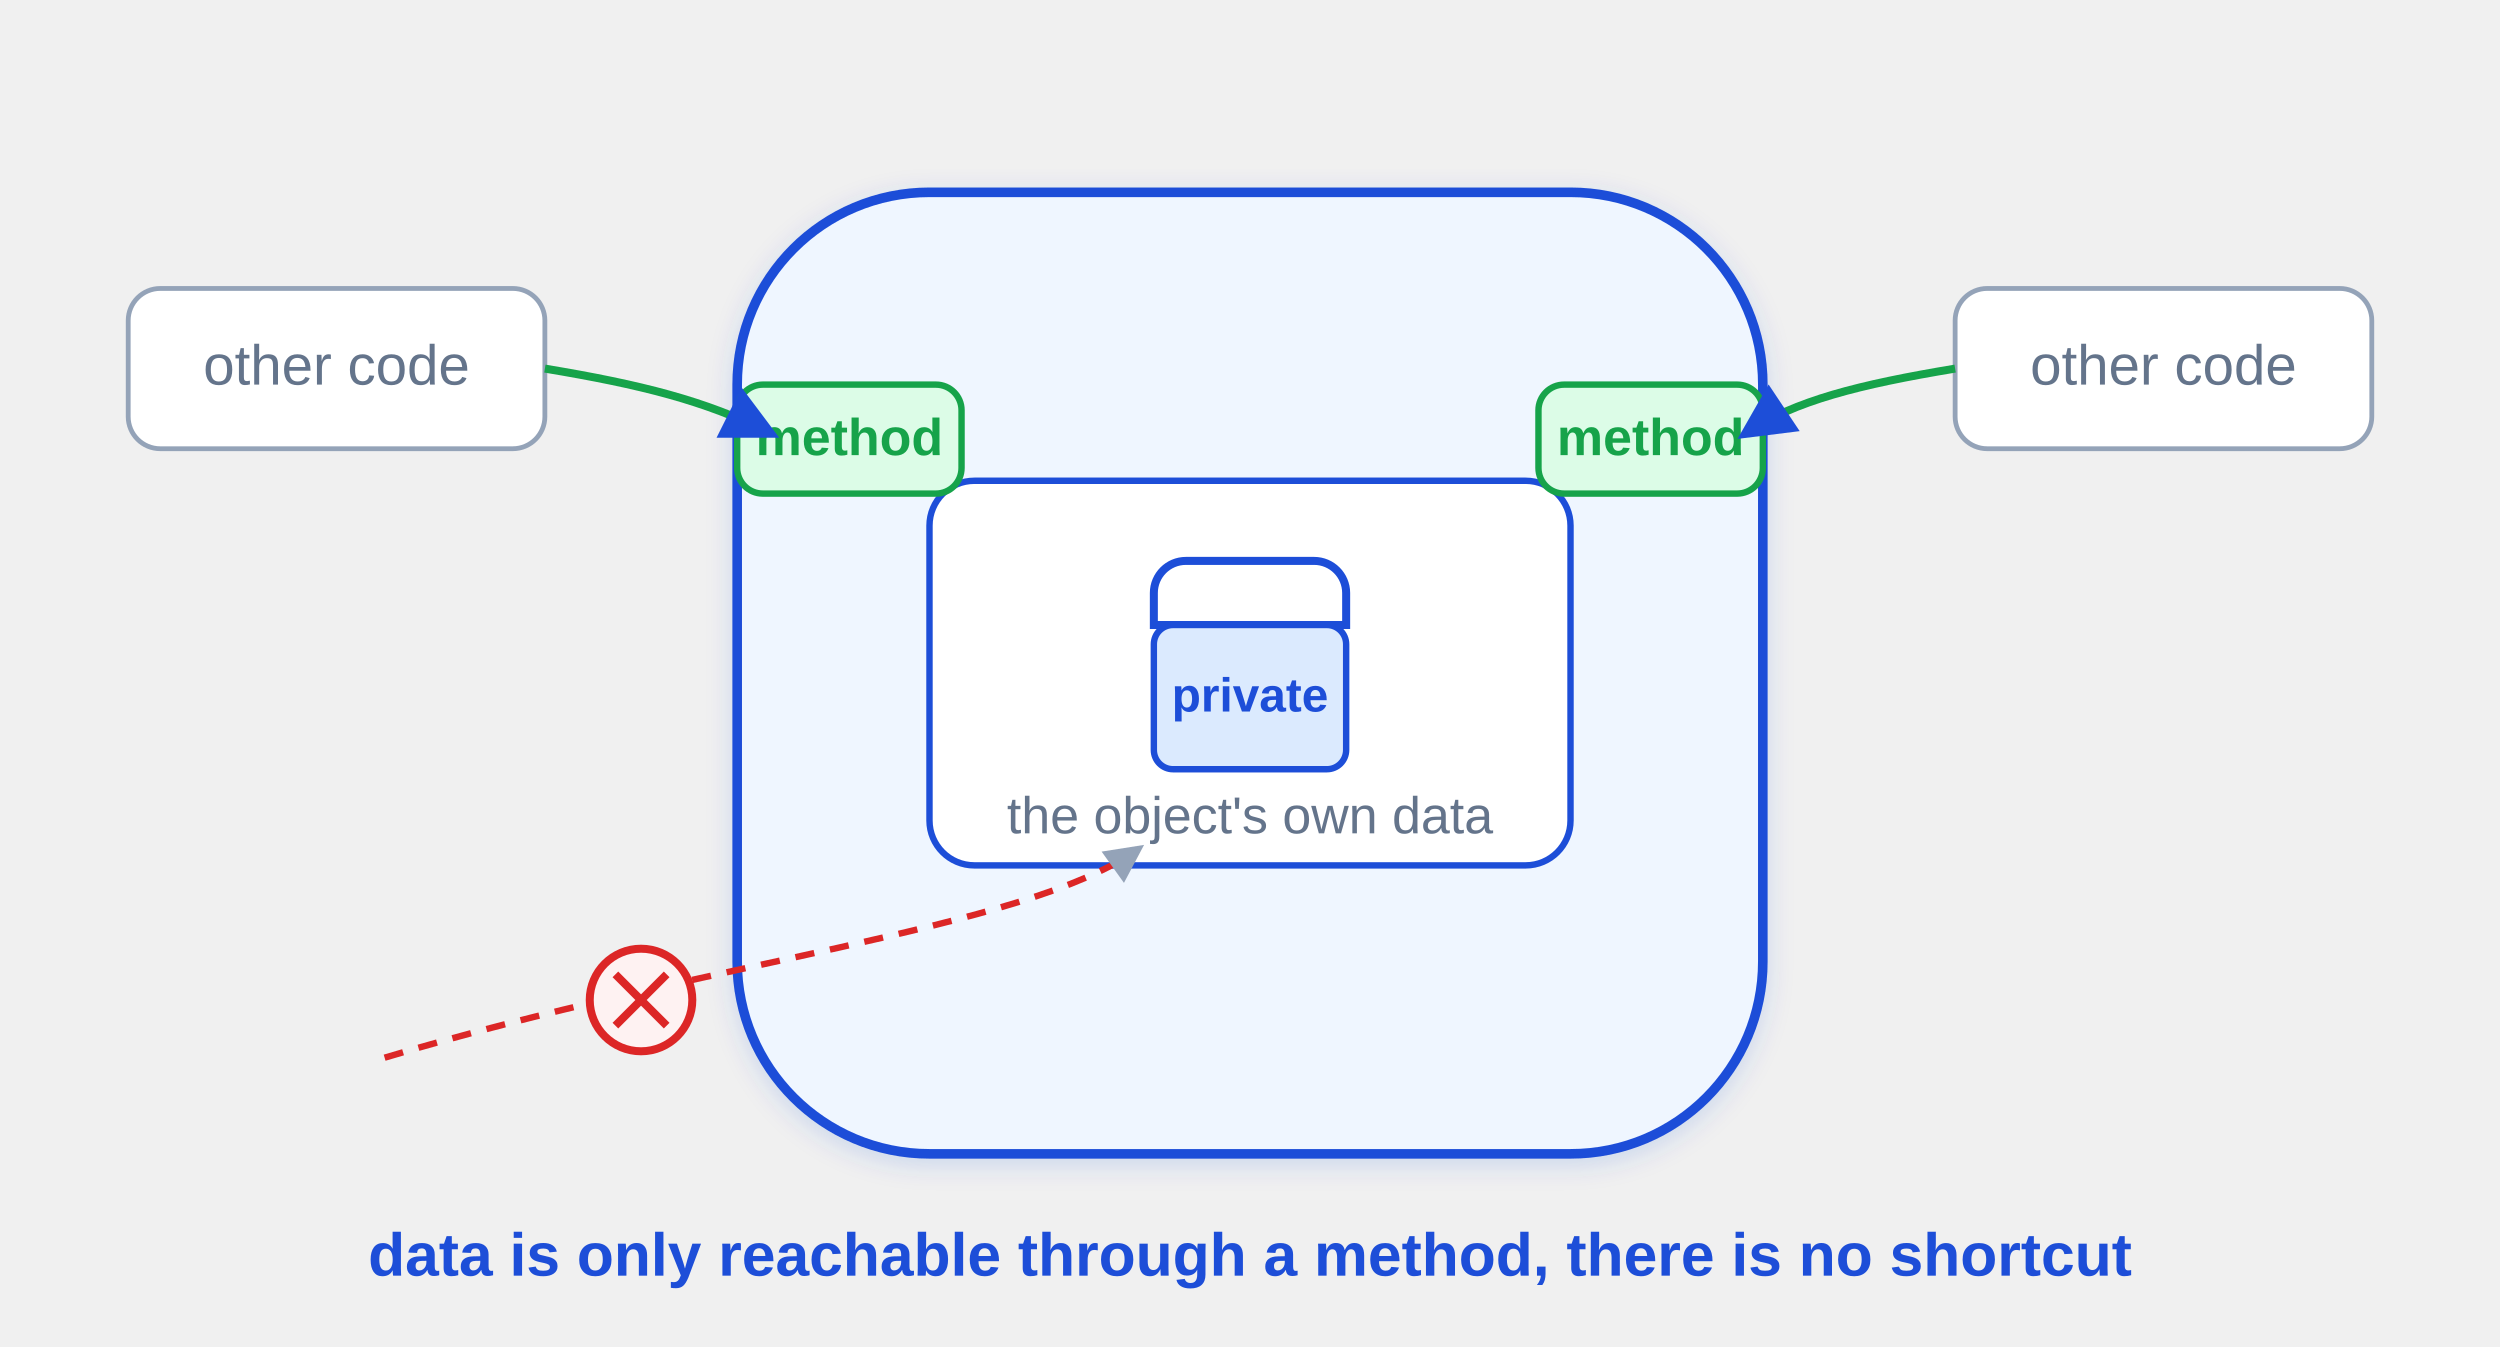
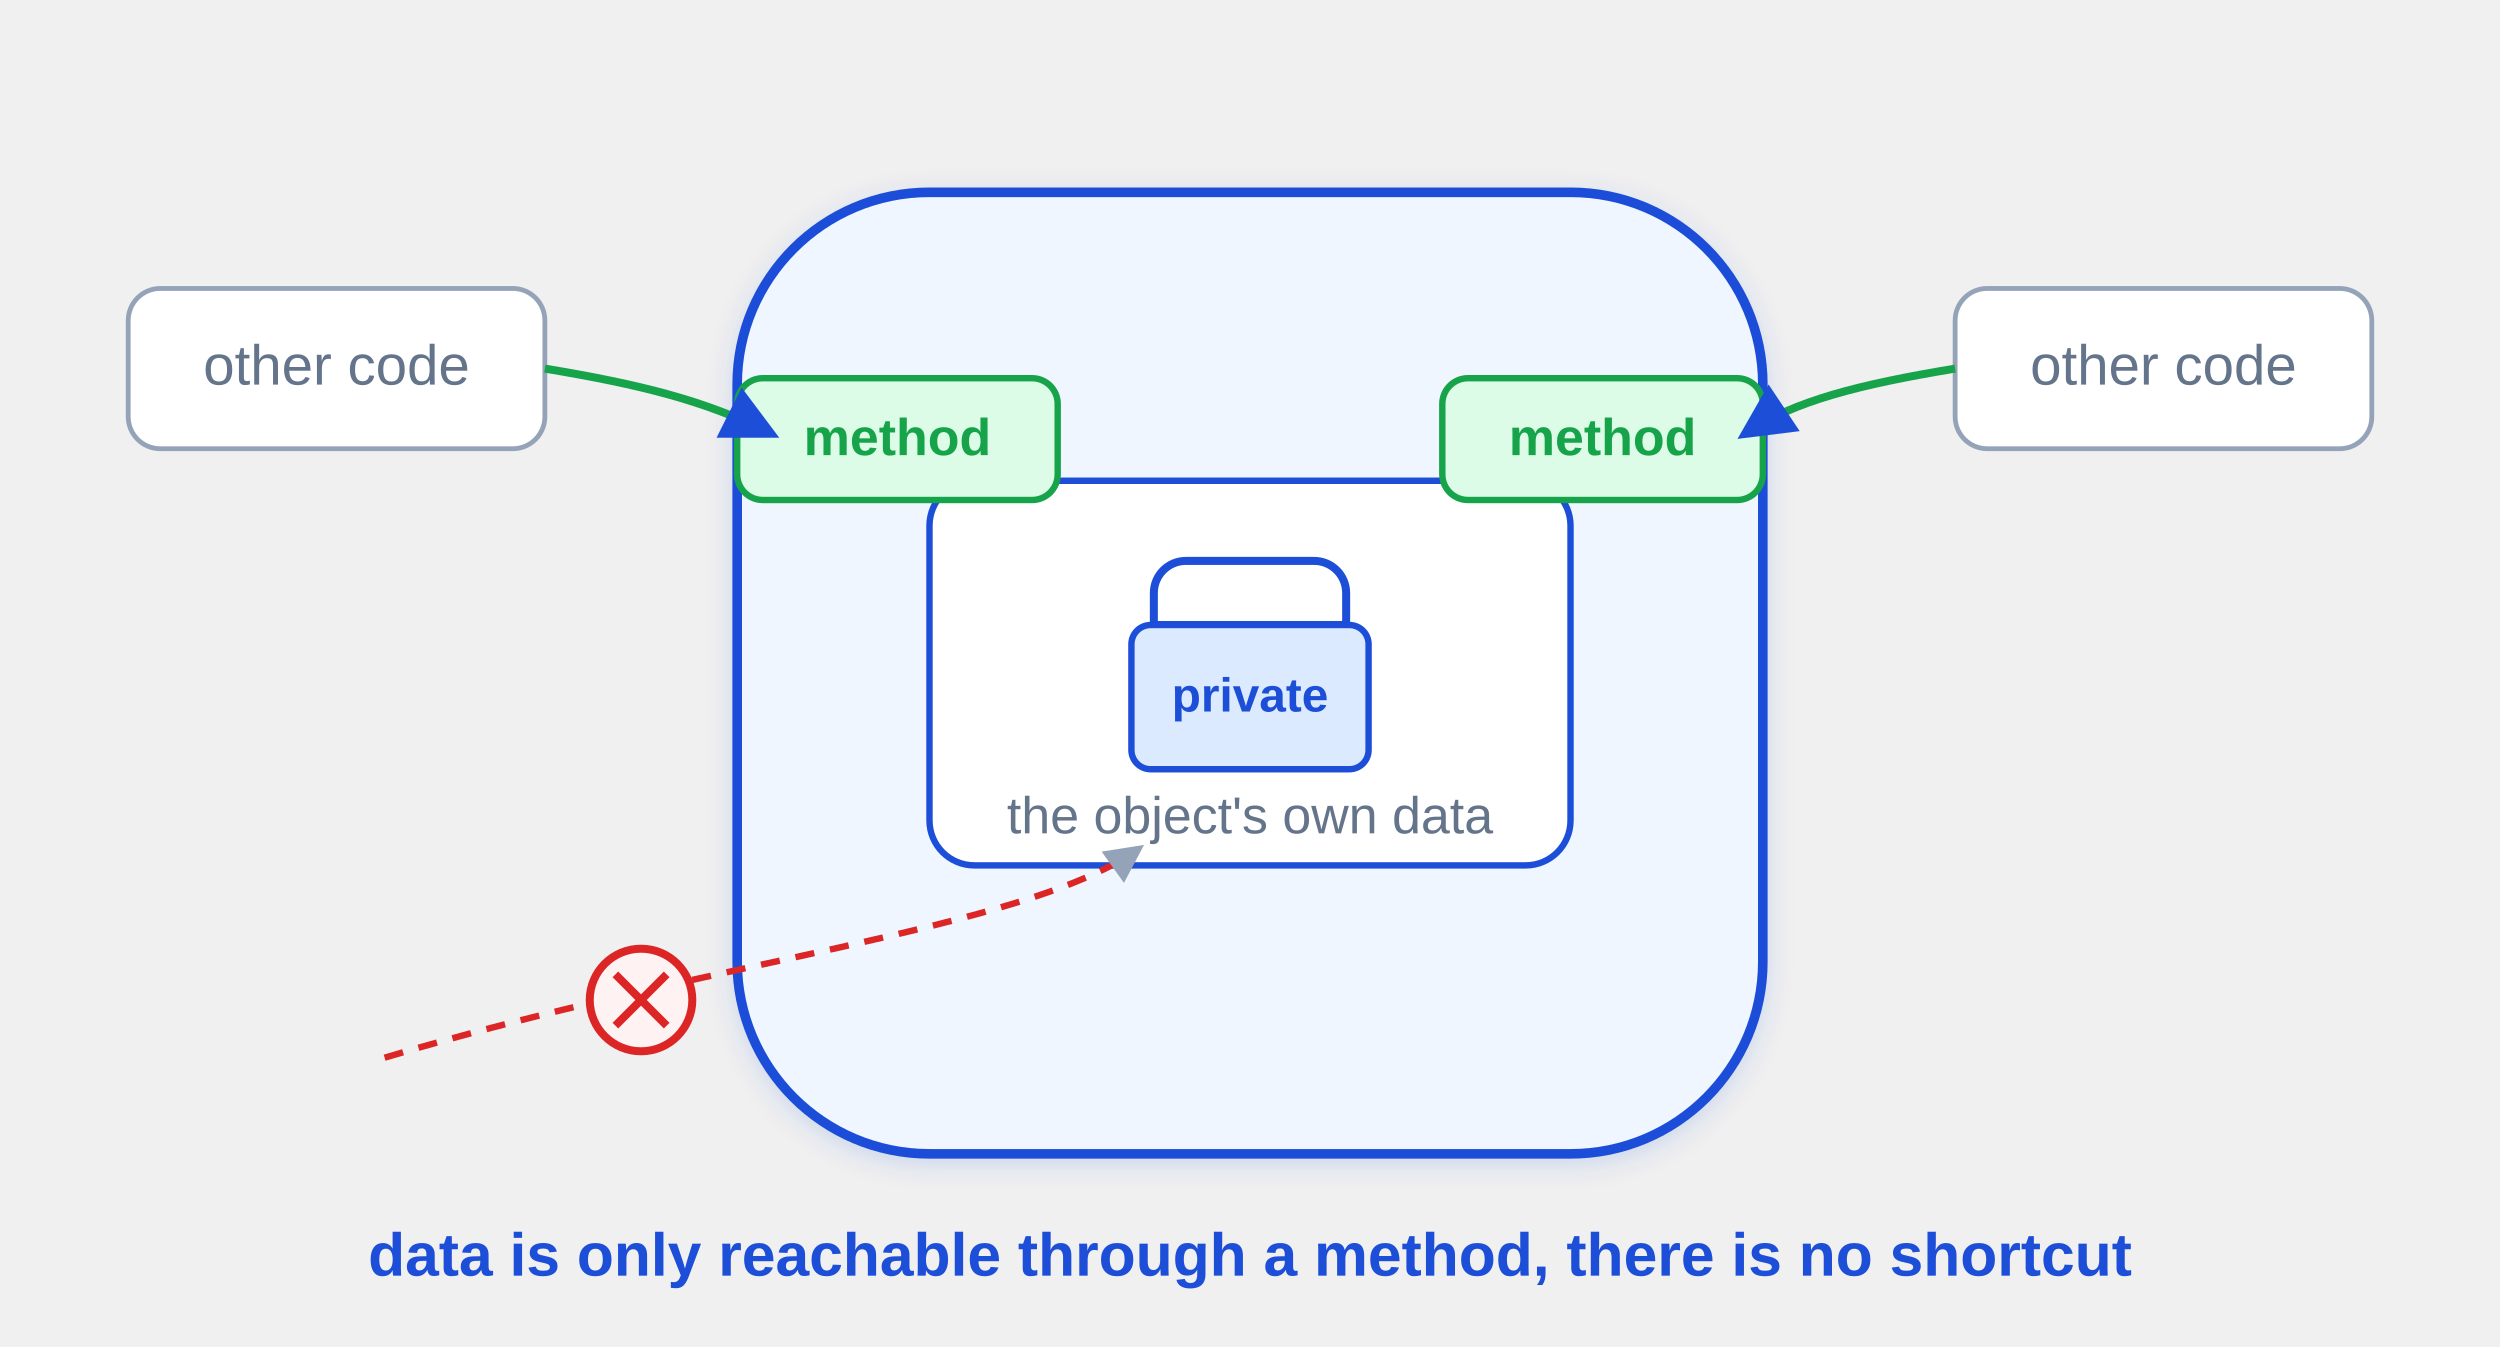
<svg xmlns="http://www.w3.org/2000/svg" viewBox="0 0 780 420" font-family="'Helvetica Neue', Arial, sans-serif">
  <defs>
    <filter id="softShadow" x="-30%" y="-30%" width="160%" height="160%">
      <feDropShadow dx="0" dy="2" stdDeviation="4" flood-color="#1d4ed8" flood-opacity="0.16" />
    </filter>
    <marker id="arrowBlue" viewBox="0 0 10 10" refX="8" refY="5" markerWidth="7" markerHeight="7" orient="auto-start-reverse">
      <path d="M0,0 L10,5 L0,10 z" fill="#1d4ed8" />
    </marker>
    <marker id="arrowGray" viewBox="0 0 10 10" refX="8" refY="5" markerWidth="6" markerHeight="6" orient="auto-start-reverse">
      <path d="M0,0 L10,5 L0,10 z" fill="#94a3b8" />
    </marker>
  </defs>
  <g filter="url(#softShadow)">
    <rect x="230" y="60" width="320" height="300" rx="60" fill="#eff6ff" stroke="#1d4ed8" stroke-width="3" />
  </g>
  <rect x="290" y="150" width="200" height="120" rx="14" fill="#ffffff" stroke="#1d4ed8" stroke-width="2" />
  <path d="M370,175 h40 a10,10 0 0 1 10,10 v10 h-60 v-10 a10,10 0 0 1 10,-10 z" fill="none" stroke="#1d4ed8" stroke-width="2.5" />
-   <rect x="360" y="195" width="60" height="45" rx="6" fill="#dbeafe" stroke="#1d4ed8" stroke-width="2" />
+   <rect x="353" y="195" width="74" height="45" rx="6" fill="#dbeafe" stroke="#1d4ed8" stroke-width="2" />
  <text x="390" y="222" text-anchor="middle" font-size="14.9" fill="#1d4ed8" font-weight="700">private</text>
  <text x="390" y="260" text-anchor="middle" font-size="16.2" fill="#64748b">the object's own data</text>
-   <rect x="230" y="120" width="70" height="34" rx="8" fill="#dcfce7" stroke="#16a34a" stroke-width="2" />
-   <text x="265" y="142" text-anchor="middle" font-size="16.2" fill="#16a34a" font-weight="700">method</text>
-   <rect x="480" y="120" width="70" height="34" rx="8" fill="#dcfce7" stroke="#16a34a" stroke-width="2" />
-   <text x="515" y="142" text-anchor="middle" font-size="16.2" fill="#16a34a" font-weight="700">method</text>
+   <rect x="230" y="118" width="100" height="38" rx="8" fill="#dcfce7" stroke="#16a34a" stroke-width="2" />
+   <text x="280" y="142" text-anchor="middle" font-size="16.2" fill="#16a34a" font-weight="700">method</text>
+   <rect x="450" y="118" width="100" height="38" rx="8" fill="#dcfce7" stroke="#16a34a" stroke-width="2" />
+   <text x="500" y="142" text-anchor="middle" font-size="16.2" fill="#16a34a" font-weight="700">method</text>
  <rect x="40" y="90" width="130" height="50" rx="10" fill="#ffffff" stroke="#94a3b8" stroke-width="1.5" />
  <text x="105" y="120" text-anchor="middle" font-size="17.6" fill="#64748b">other code</text>
  <path d="M170,115 C200,120 220,125 240,135" fill="none" stroke="#16a34a" stroke-width="2.5" marker-end="url(#arrowBlue)" />
  <rect x="610" y="90" width="130" height="50" rx="10" fill="#ffffff" stroke="#94a3b8" stroke-width="1.5" />
  <text x="675" y="120" text-anchor="middle" font-size="17.6" fill="#64748b">other code</text>
  <path d="M610,115 C580,120 560,125 545,135" fill="none" stroke="#16a34a" stroke-width="2.5" marker-end="url(#arrowBlue)" />
  <path d="M120,330 C220,300 320,290 355,265" fill="none" stroke="#dc2626" stroke-width="2" stroke-dasharray="6,5" marker-end="url(#arrowGray)" />
  <circle cx="200" cy="312" r="16" fill="#fef2f2" stroke="#dc2626" stroke-width="2.5" />
  <path d="M192,304 L208,320 M208,304 L192,320" stroke="#dc2626" stroke-width="2.5" />
  <text x="390" y="398" text-anchor="middle" font-size="18.9" fill="#1d4ed8" font-weight="600">data is only reachable through a method, there is no shortcut</text>
</svg>
